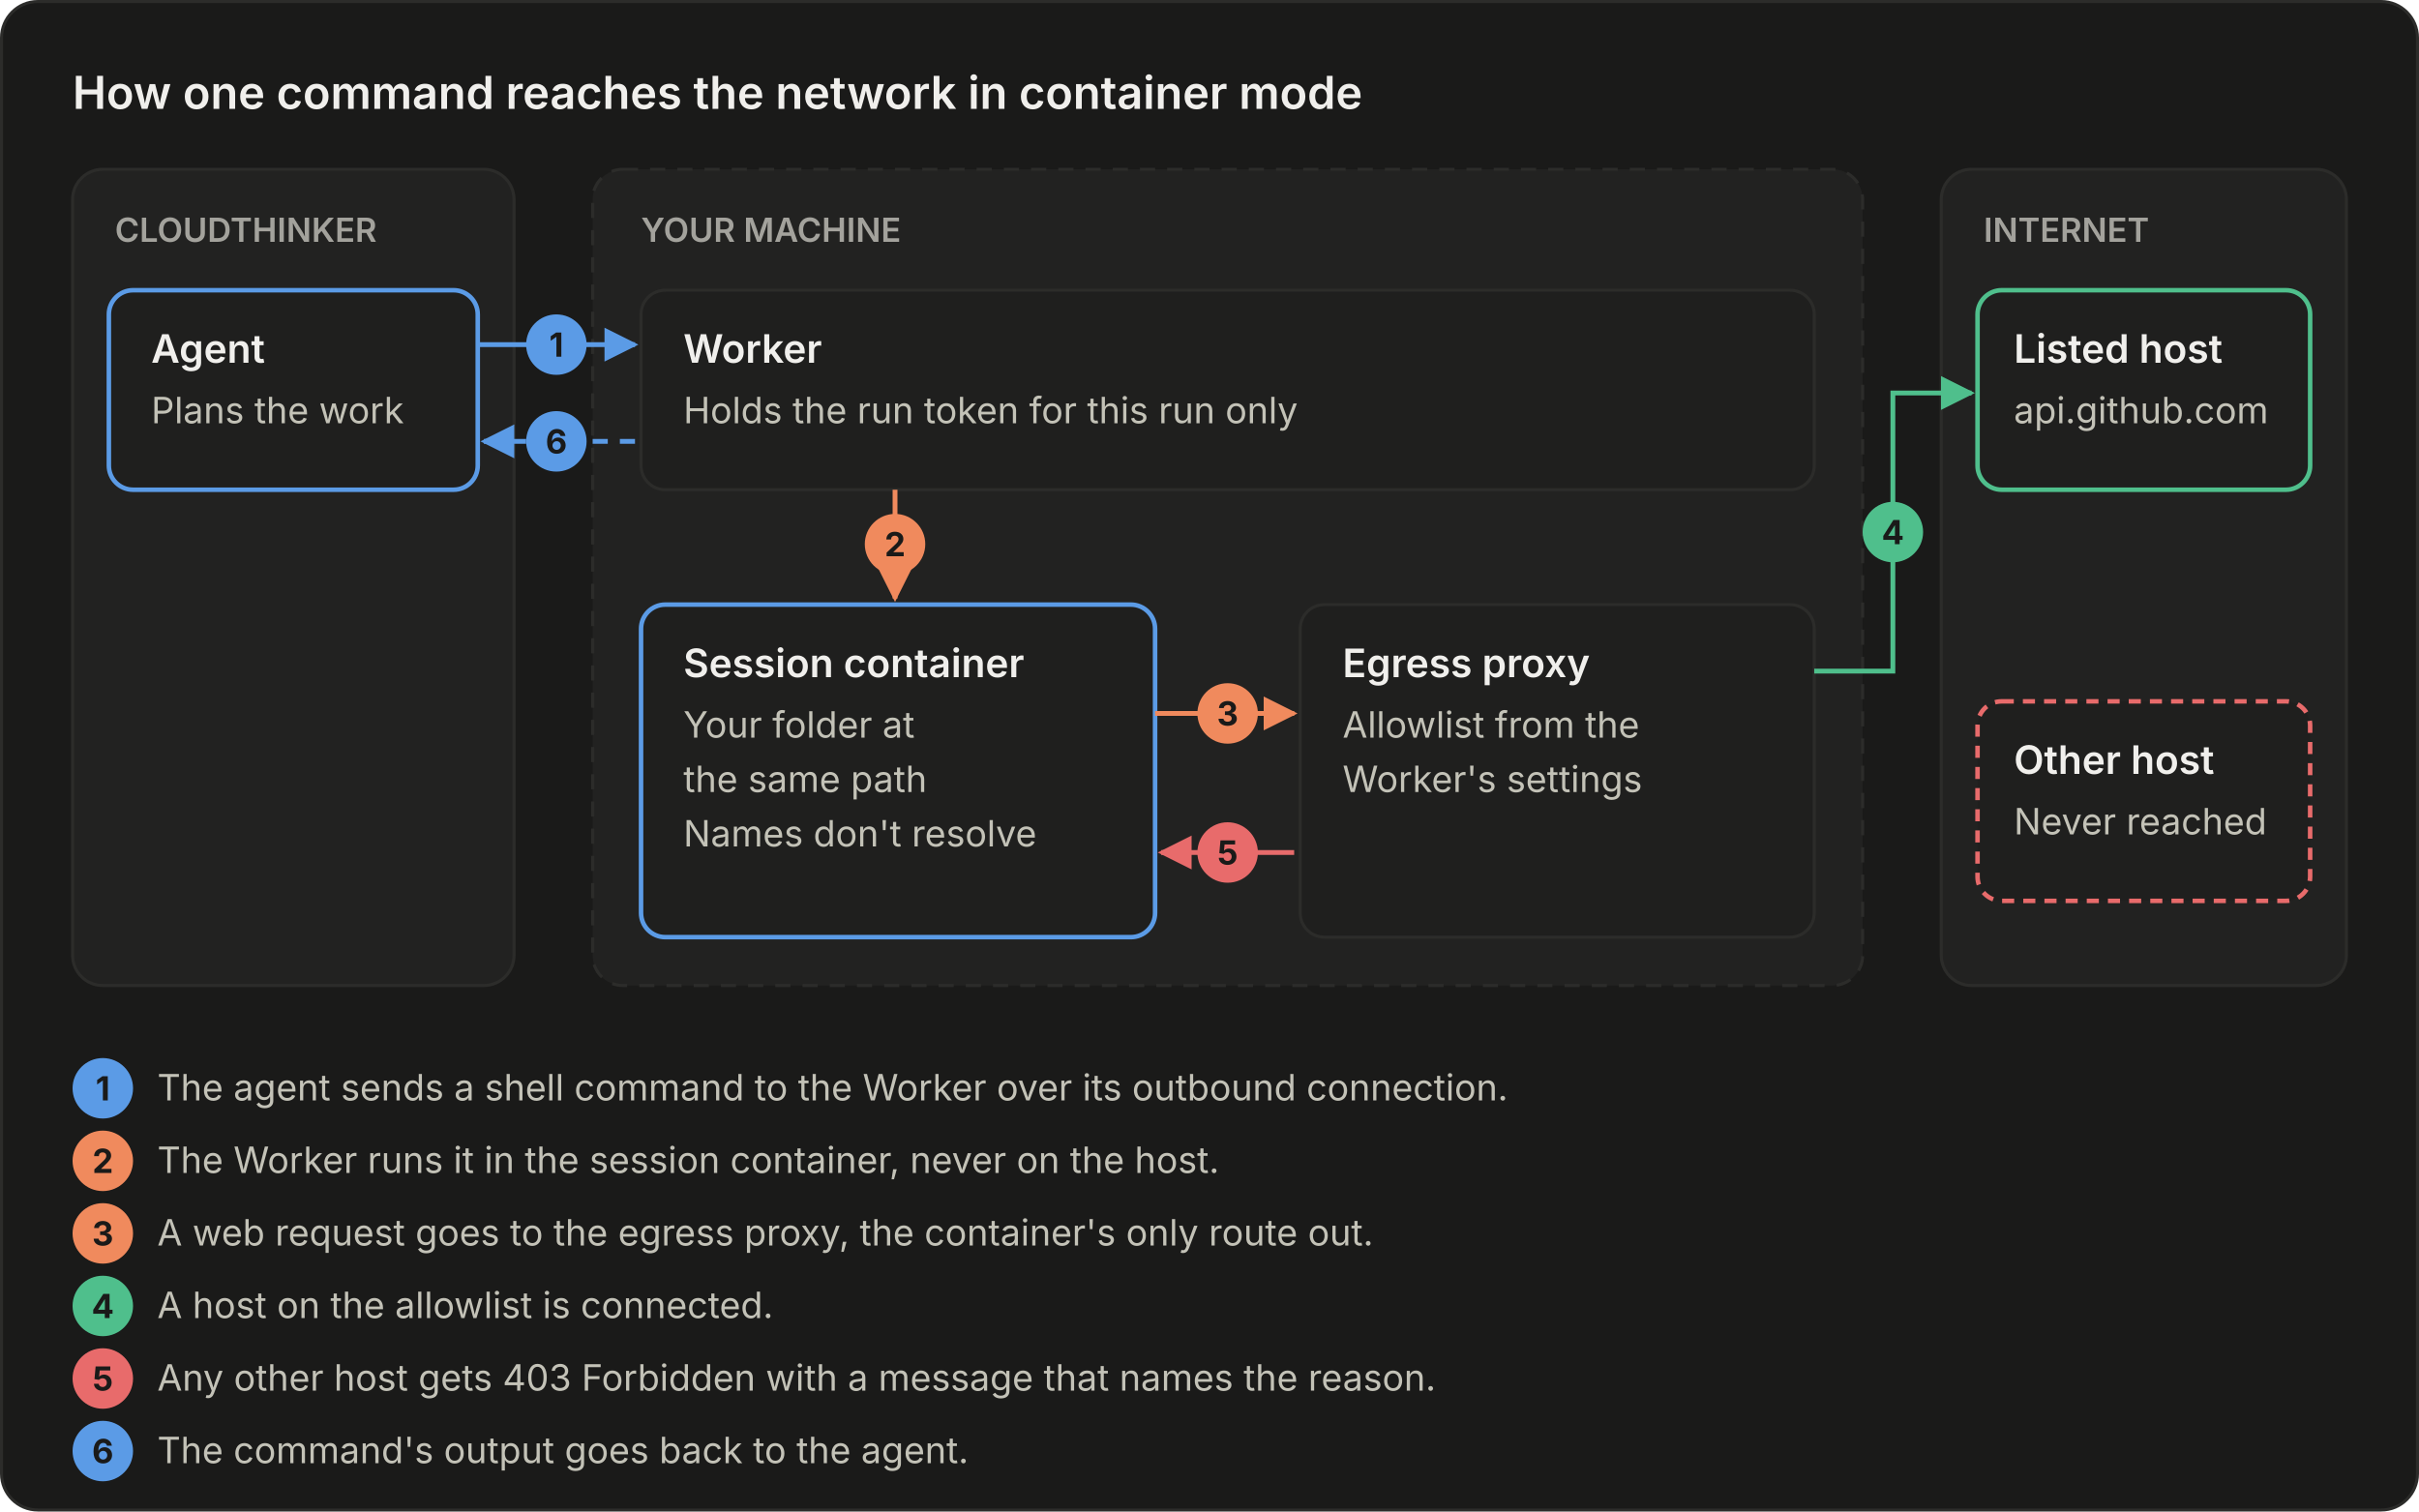
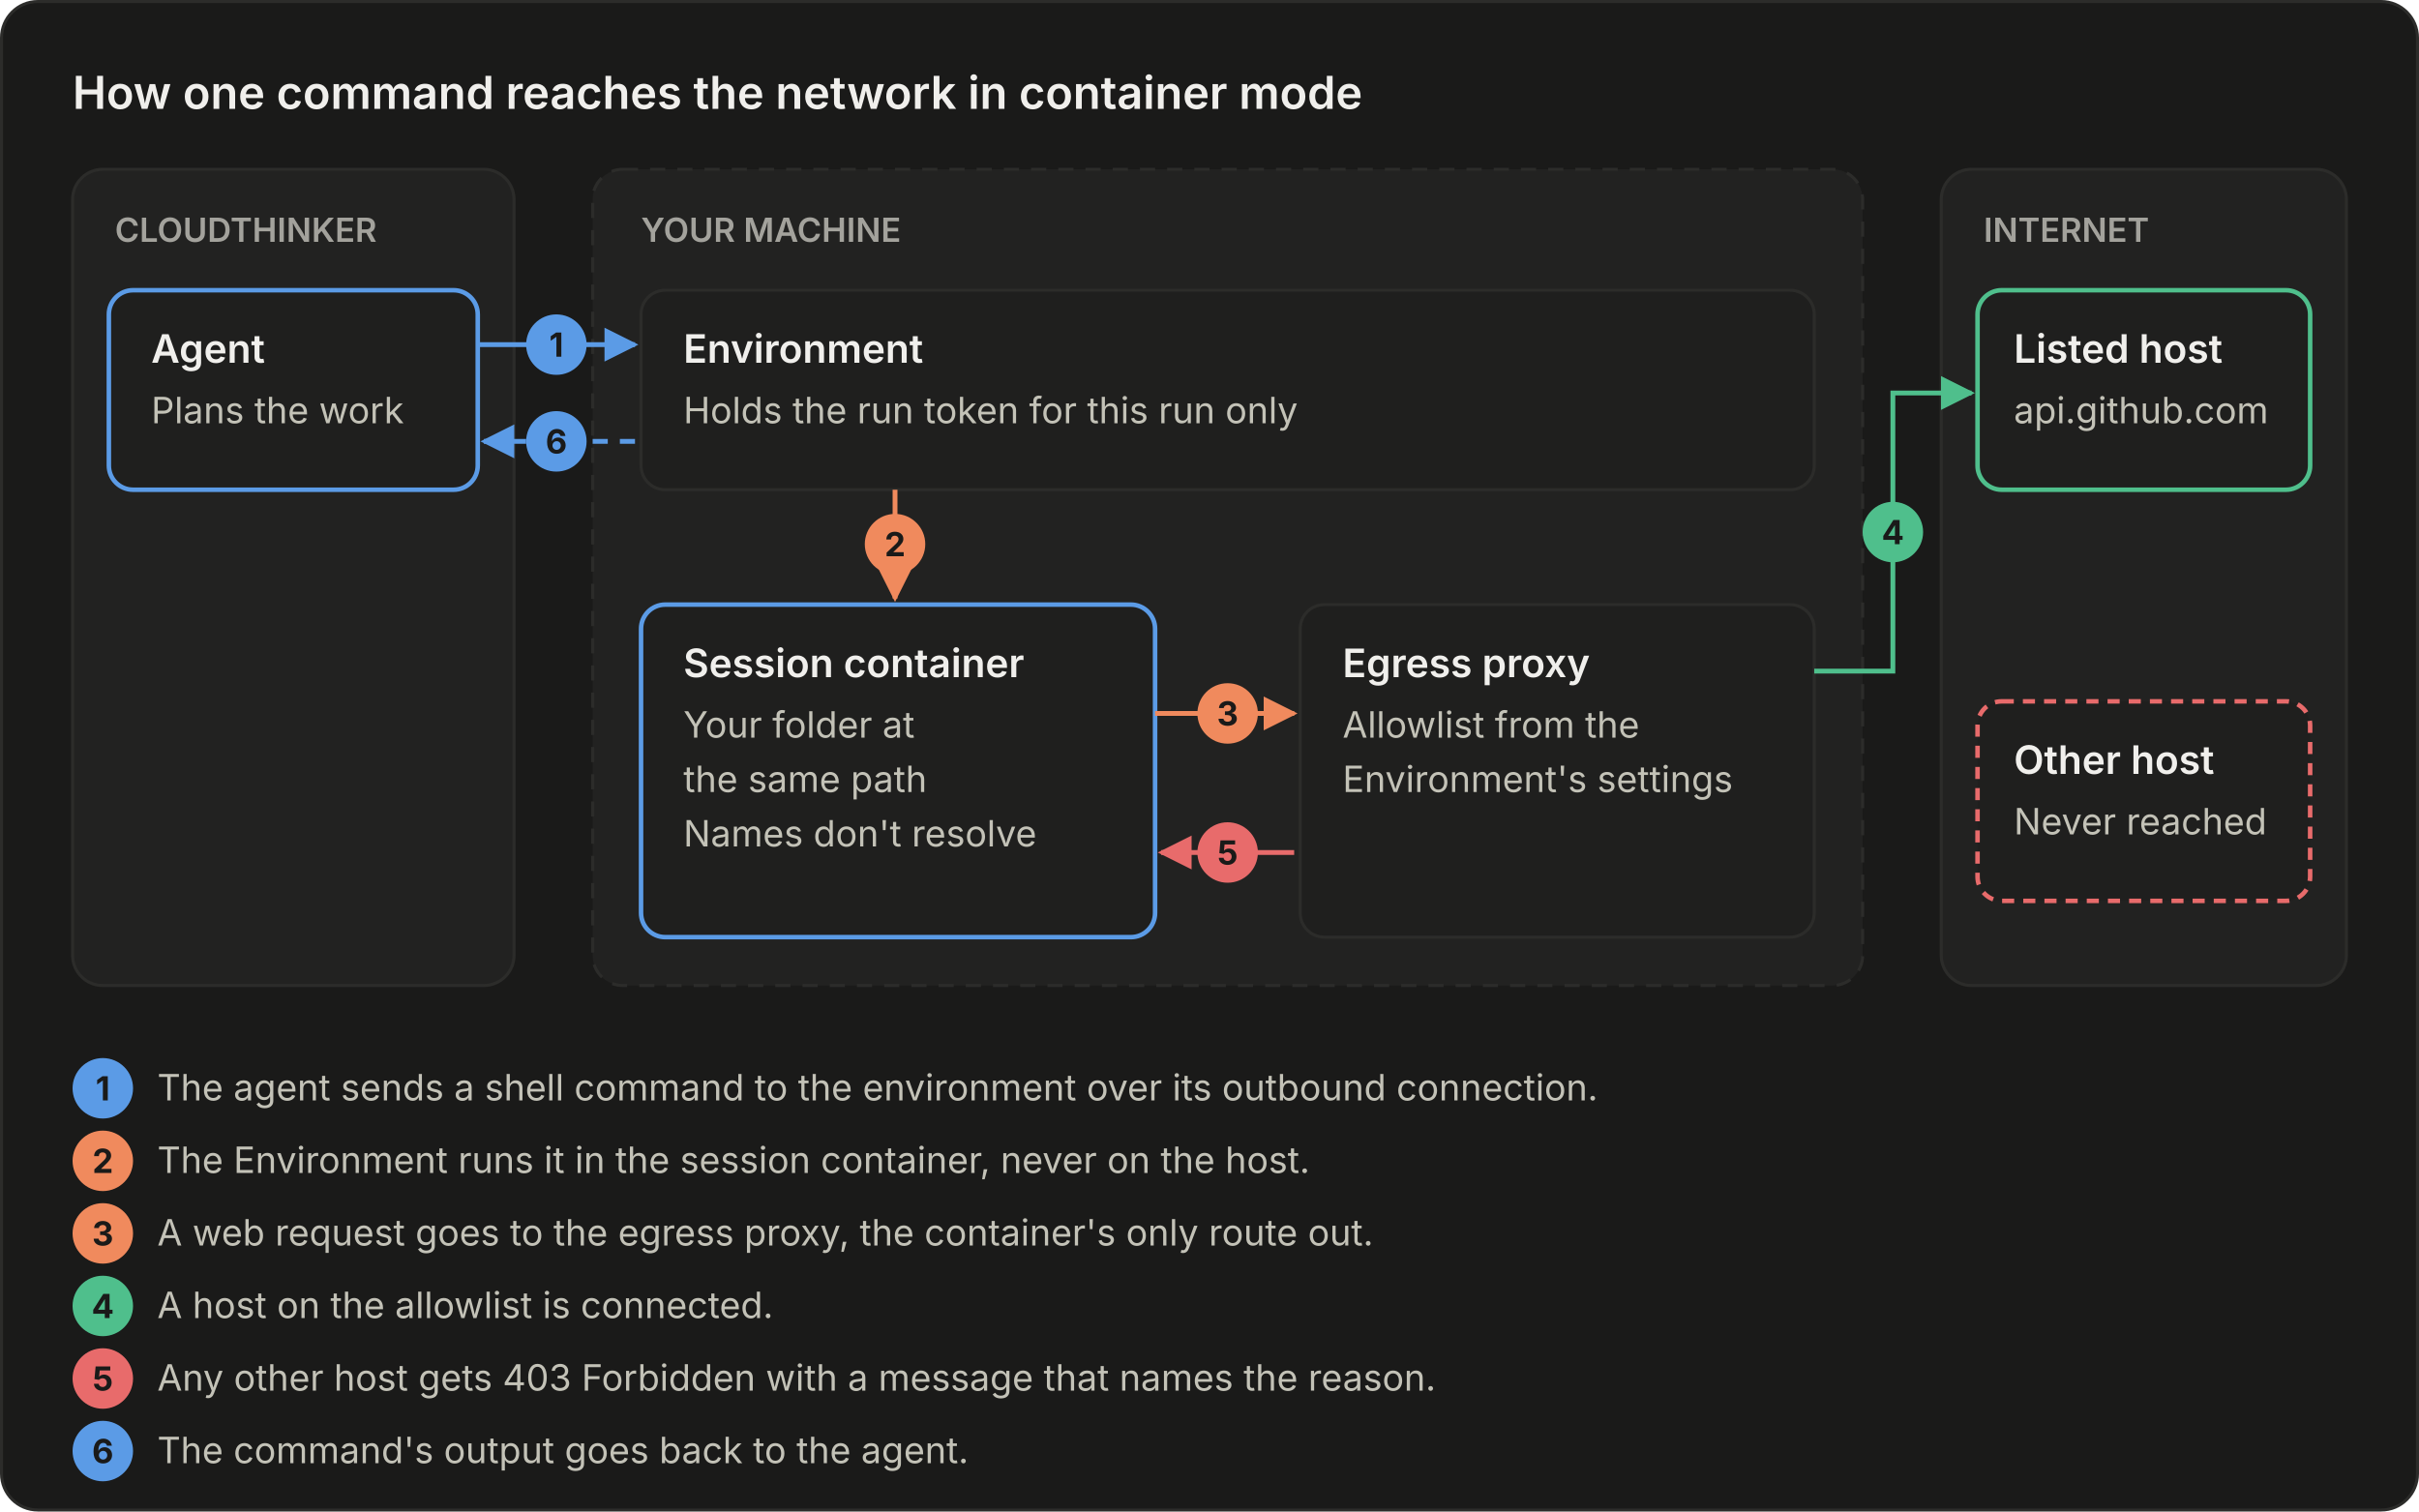
- <svg xmlns="http://www.w3.org/2000/svg" viewBox="0 0 800 500" width="800" height="500" role="img" aria-label="In container mode the agent sends a command to the Worker, the Worker runs it in the session container, the command reaches the internet only through the egress proxy, which connects a listed host and refuses anything else, and the output returns to the agent" font-family="-apple-system, BlinkMacSystemFont, 'Segoe UI', Inter, Helvetica, Arial, sans-serif">
+ <svg xmlns="http://www.w3.org/2000/svg" viewBox="0 0 800 500" width="800" height="500" role="img" aria-label="In container mode the agent sends a command to the environment, the environment runs it in the session container, the command reaches the internet only through the egress proxy, which connects a listed host and refuses anything else, and the output returns to the agent" font-family="-apple-system, BlinkMacSystemFont, 'Segoe UI', Inter, Helvetica, Arial, sans-serif">
  <defs>
    <marker id="a-blue" viewBox="0 0 10 10" refX="9" refY="5" markerWidth="7" markerHeight="7" orient="auto-start-reverse">
      <path d="M0,0 L10,5 L0,10 z" fill="#5b9be6" />
    </marker>
    <marker id="a-orange" viewBox="0 0 10 10" refX="9" refY="5" markerWidth="7" markerHeight="7" orient="auto-start-reverse">
      <path d="M0,0 L10,5 L0,10 z" fill="#f08a5d" />
    </marker>
    <marker id="a-green" viewBox="0 0 10 10" refX="9" refY="5" markerWidth="7" markerHeight="7" orient="auto-start-reverse">
      <path d="M0,0 L10,5 L0,10 z" fill="#4fbf8c" />
    </marker>
    <marker id="a-red" viewBox="0 0 10 10" refX="9" refY="5" markerWidth="7" markerHeight="7" orient="auto-start-reverse">
      <path d="M0,0 L10,5 L0,10 z" fill="#e86b6b" />
    </marker>
  </defs>
  <rect x="0.5" y="0.5" width="799" height="499" rx="12" fill="#1a1a19" stroke="#2c2c2a" />
  <text x="24" y="36" fill="#f0efec" font-size="15" font-weight="600" text-anchor="start">How one command reaches the network in container mode</text>
  <rect x="24" y="56" width="146" height="270" rx="10" fill="#222221" stroke="#2c2c2a" />
  <text x="38" y="80" fill="#a3a29c" font-size="11" font-weight="600" text-anchor="start">CLOUDTHINKER</text>
  <rect x="36" y="96" width="122" height="66" rx="8" fill="#1f1f1e" stroke="#5b9be6" stroke-width="1.5" />
  <text x="50" y="120" fill="#f0efec" font-size="13" font-weight="600" text-anchor="start">Agent</text>
  <text x="50" y="140" fill="#c3c2b7" font-size="12" font-weight="400" text-anchor="start">Plans the work</text>
  <rect x="196" y="56" width="420" height="270" rx="10" fill="#222221" stroke="#2c2c2a" stroke-dasharray="5 4" />
  <text x="212" y="80" fill="#a3a29c" font-size="11" font-weight="600" text-anchor="start">YOUR MACHINE</text>
  <rect x="212" y="96" width="388" height="66" rx="8" fill="#1f1f1e" stroke="#2c2c2a" />
-   <text x="226" y="120" fill="#f0efec" font-size="13" font-weight="600" text-anchor="start">Worker</text>
+   <text x="226" y="120" fill="#f0efec" font-size="13" font-weight="600" text-anchor="start">Environment</text>
  <text x="226" y="140" fill="#c3c2b7" font-size="12" font-weight="400" text-anchor="start">Holds the run token for this run only</text>
  <rect x="212" y="200" width="170" height="110" rx="8" fill="#1f1f1e" stroke="#5b9be6" stroke-width="1.5" />
  <text x="226" y="224" fill="#f0efec" font-size="13" font-weight="600" text-anchor="start">Session container</text>
  <text x="226" y="244" fill="#c3c2b7" font-size="12" font-weight="400" text-anchor="start">Your folder at</text>
  <text x="226" y="262" fill="#c3c2b7" font-size="12" font-weight="400" text-anchor="start">the same path</text>
  <text x="226" y="280" fill="#c3c2b7" font-size="12" font-weight="400" text-anchor="start">Names don't resolve</text>
  <rect x="430" y="200" width="170" height="110" rx="8" fill="#1f1f1e" stroke="#2c2c2a" />
  <text x="444" y="224" fill="#f0efec" font-size="13" font-weight="600" text-anchor="start">Egress proxy</text>
  <text x="444" y="244" fill="#c3c2b7" font-size="12" font-weight="400" text-anchor="start">Allowlist from the</text>
-   <text x="444" y="262" fill="#c3c2b7" font-size="12" font-weight="400" text-anchor="start">Worker's settings</text>
+   <text x="444" y="262" fill="#c3c2b7" font-size="12" font-weight="400" text-anchor="start">Environment's settings</text>
  <rect x="642" y="56" width="134" height="270" rx="10" fill="#222221" stroke="#2c2c2a" />
  <text x="656" y="80" fill="#a3a29c" font-size="11" font-weight="600" text-anchor="start">INTERNET</text>
  <rect x="654" y="96" width="110" height="66" rx="8" fill="#1f1f1e" stroke="#4fbf8c" stroke-width="1.5" />
  <text x="666" y="120" fill="#f0efec" font-size="13" font-weight="600" text-anchor="start">Listed host</text>
  <text x="666" y="140" fill="#c3c2b7" font-size="12" font-weight="400" text-anchor="start">api.github.com</text>
  <rect x="654" y="232" width="110" height="66" rx="8" fill="#1f1f1e" stroke="#e86b6b" stroke-width="1.5" stroke-dasharray="4 3" />
  <text x="666" y="256" fill="#f0efec" font-size="13" font-weight="600" text-anchor="start">Other host</text>
  <text x="666" y="276" fill="#c3c2b7" font-size="12" font-weight="400" text-anchor="start">Never reached</text>
  <line x1="158" y1="114" x2="210" y2="114" stroke="#5b9be6" stroke-width="1.6" marker-end="url(#a-blue)" />
  <circle cx="184" cy="114" r="10" fill="#5b9be6" />
  <text x="184" y="118" fill="#1a1a19" font-size="11" font-weight="700" text-anchor="middle">1</text>
  <line x1="296" y1="162" x2="296" y2="198" stroke="#f08a5d" stroke-width="1.6" marker-end="url(#a-orange)" />
  <circle cx="296" cy="180" r="10" fill="#f08a5d" />
  <text x="296" y="184" fill="#1a1a19" font-size="11" font-weight="700" text-anchor="middle">2</text>
  <line x1="382" y1="236" x2="428" y2="236" stroke="#f08a5d" stroke-width="1.6" marker-end="url(#a-orange)" />
  <circle cx="406" cy="236" r="10" fill="#f08a5d" />
  <text x="406" y="240" fill="#1a1a19" font-size="11" font-weight="700" text-anchor="middle">3</text>
  <path d="M600 222 L626 222 L626 130 L652 130" fill="none" stroke="#4fbf8c" stroke-width="1.6" marker-end="url(#a-green)" />
  <circle cx="626" cy="176" r="10" fill="#4fbf8c" />
  <text x="626" y="180" fill="#1a1a19" font-size="11" font-weight="700" text-anchor="middle">4</text>
  <line x1="428" y1="282" x2="384" y2="282" stroke="#e86b6b" stroke-width="1.6" marker-end="url(#a-red)" />
  <circle cx="406" cy="282" r="10" fill="#e86b6b" />
  <text x="406" y="286" fill="#1a1a19" font-size="11" font-weight="700" text-anchor="middle">5</text>
  <line x1="210" y1="146" x2="160" y2="146" stroke="#5b9be6" stroke-width="1.6" stroke-dasharray="5 4" marker-end="url(#a-blue)" />
  <circle cx="184" cy="146" r="10" fill="#5b9be6" />
  <text x="184" y="150" fill="#1a1a19" font-size="11" font-weight="700" text-anchor="middle">6</text>
  <circle cx="34" cy="360" r="10" fill="#5b9be6" />
  <text x="34" y="364" fill="#1a1a19" font-size="11" font-weight="700" text-anchor="middle">1</text>
-   <text x="52" y="364" fill="#c3c2b7" font-size="12" font-weight="400" text-anchor="start">The agent sends a shell command to the Worker over its outbound connection.</text>
+   <text x="52" y="364" fill="#c3c2b7" font-size="12" font-weight="400" text-anchor="start">The agent sends a shell command to the environment over its outbound connection.</text>
  <circle cx="34" cy="384" r="10" fill="#f08a5d" />
  <text x="34" y="388" fill="#1a1a19" font-size="11" font-weight="700" text-anchor="middle">2</text>
-   <text x="52" y="388" fill="#c3c2b7" font-size="12" font-weight="400" text-anchor="start">The Worker runs it in the session container, never on the host.</text>
+   <text x="52" y="388" fill="#c3c2b7" font-size="12" font-weight="400" text-anchor="start">The Environment runs it in the session container, never on the host.</text>
  <circle cx="34" cy="408" r="10" fill="#f08a5d" />
  <text x="34" y="412" fill="#1a1a19" font-size="11" font-weight="700" text-anchor="middle">3</text>
  <text x="52" y="412" fill="#c3c2b7" font-size="12" font-weight="400" text-anchor="start">A web request goes to the egress proxy, the container's only route out.</text>
  <circle cx="34" cy="432" r="10" fill="#4fbf8c" />
  <text x="34" y="436" fill="#1a1a19" font-size="11" font-weight="700" text-anchor="middle">4</text>
  <text x="52" y="436" fill="#c3c2b7" font-size="12" font-weight="400" text-anchor="start">A host on the allowlist is connected.</text>
  <circle cx="34" cy="456" r="10" fill="#e86b6b" />
  <text x="34" y="460" fill="#1a1a19" font-size="11" font-weight="700" text-anchor="middle">5</text>
  <text x="52" y="460" fill="#c3c2b7" font-size="12" font-weight="400" text-anchor="start">Any other host gets 403 Forbidden with a message that names the reason.</text>
  <circle cx="34" cy="480" r="10" fill="#5b9be6" />
  <text x="34" y="484" fill="#1a1a19" font-size="11" font-weight="700" text-anchor="middle">6</text>
  <text x="52" y="484" fill="#c3c2b7" font-size="12" font-weight="400" text-anchor="start">The command's output goes back to the agent.</text>
</svg>
